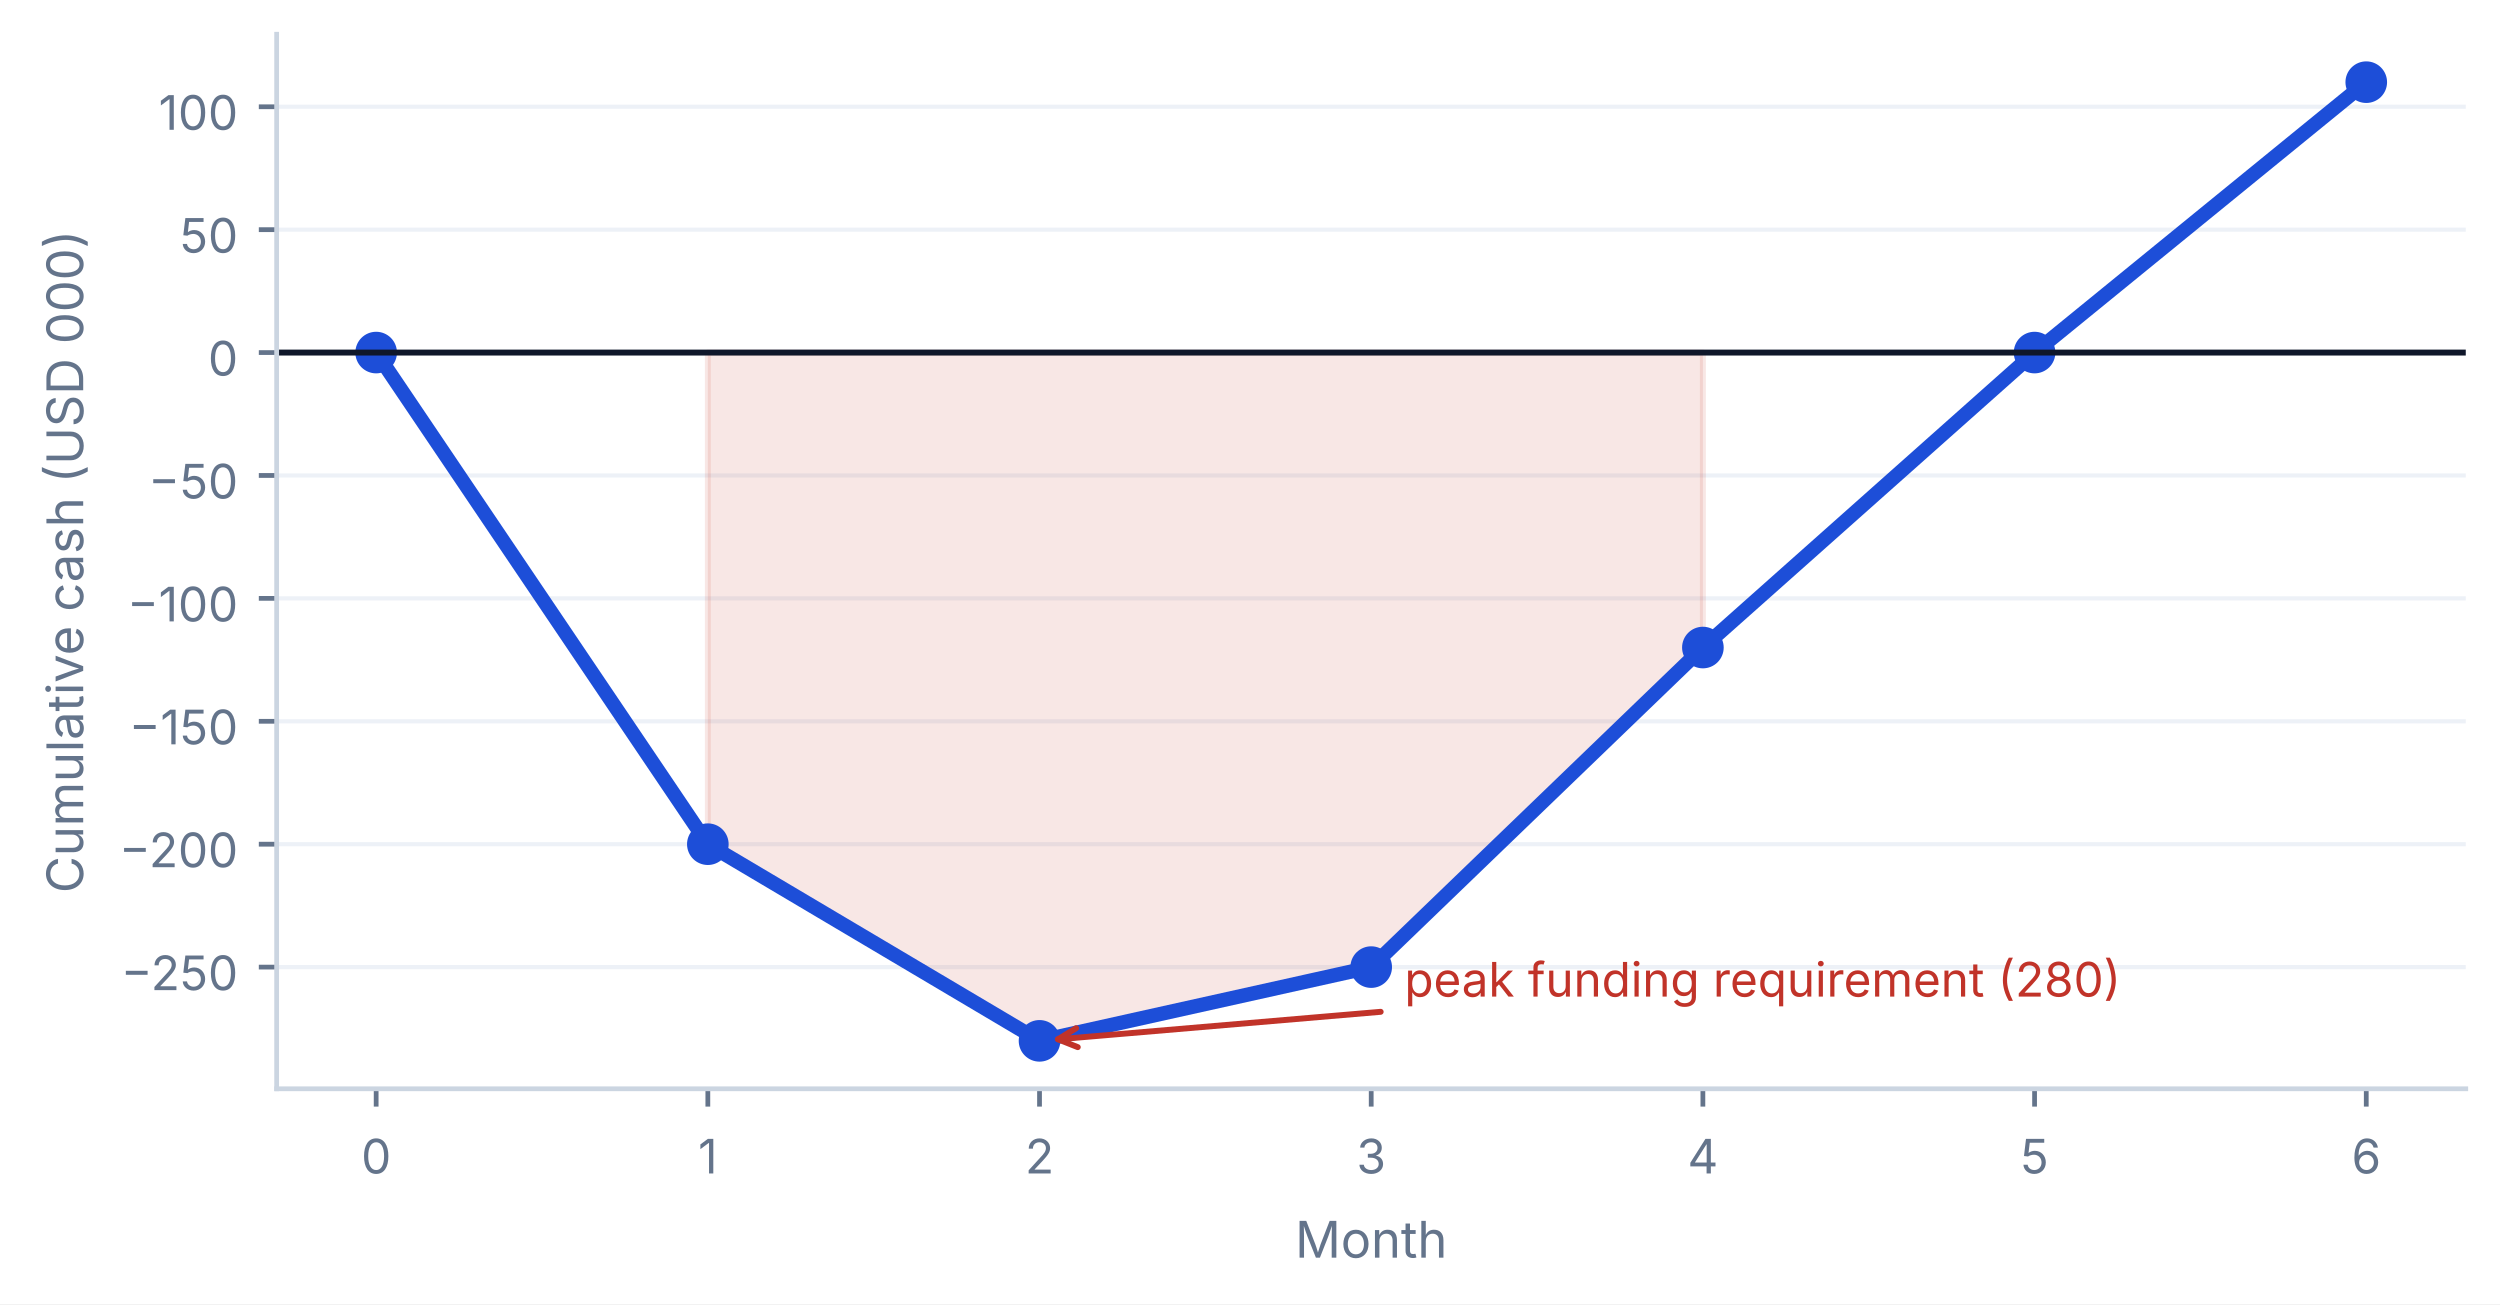
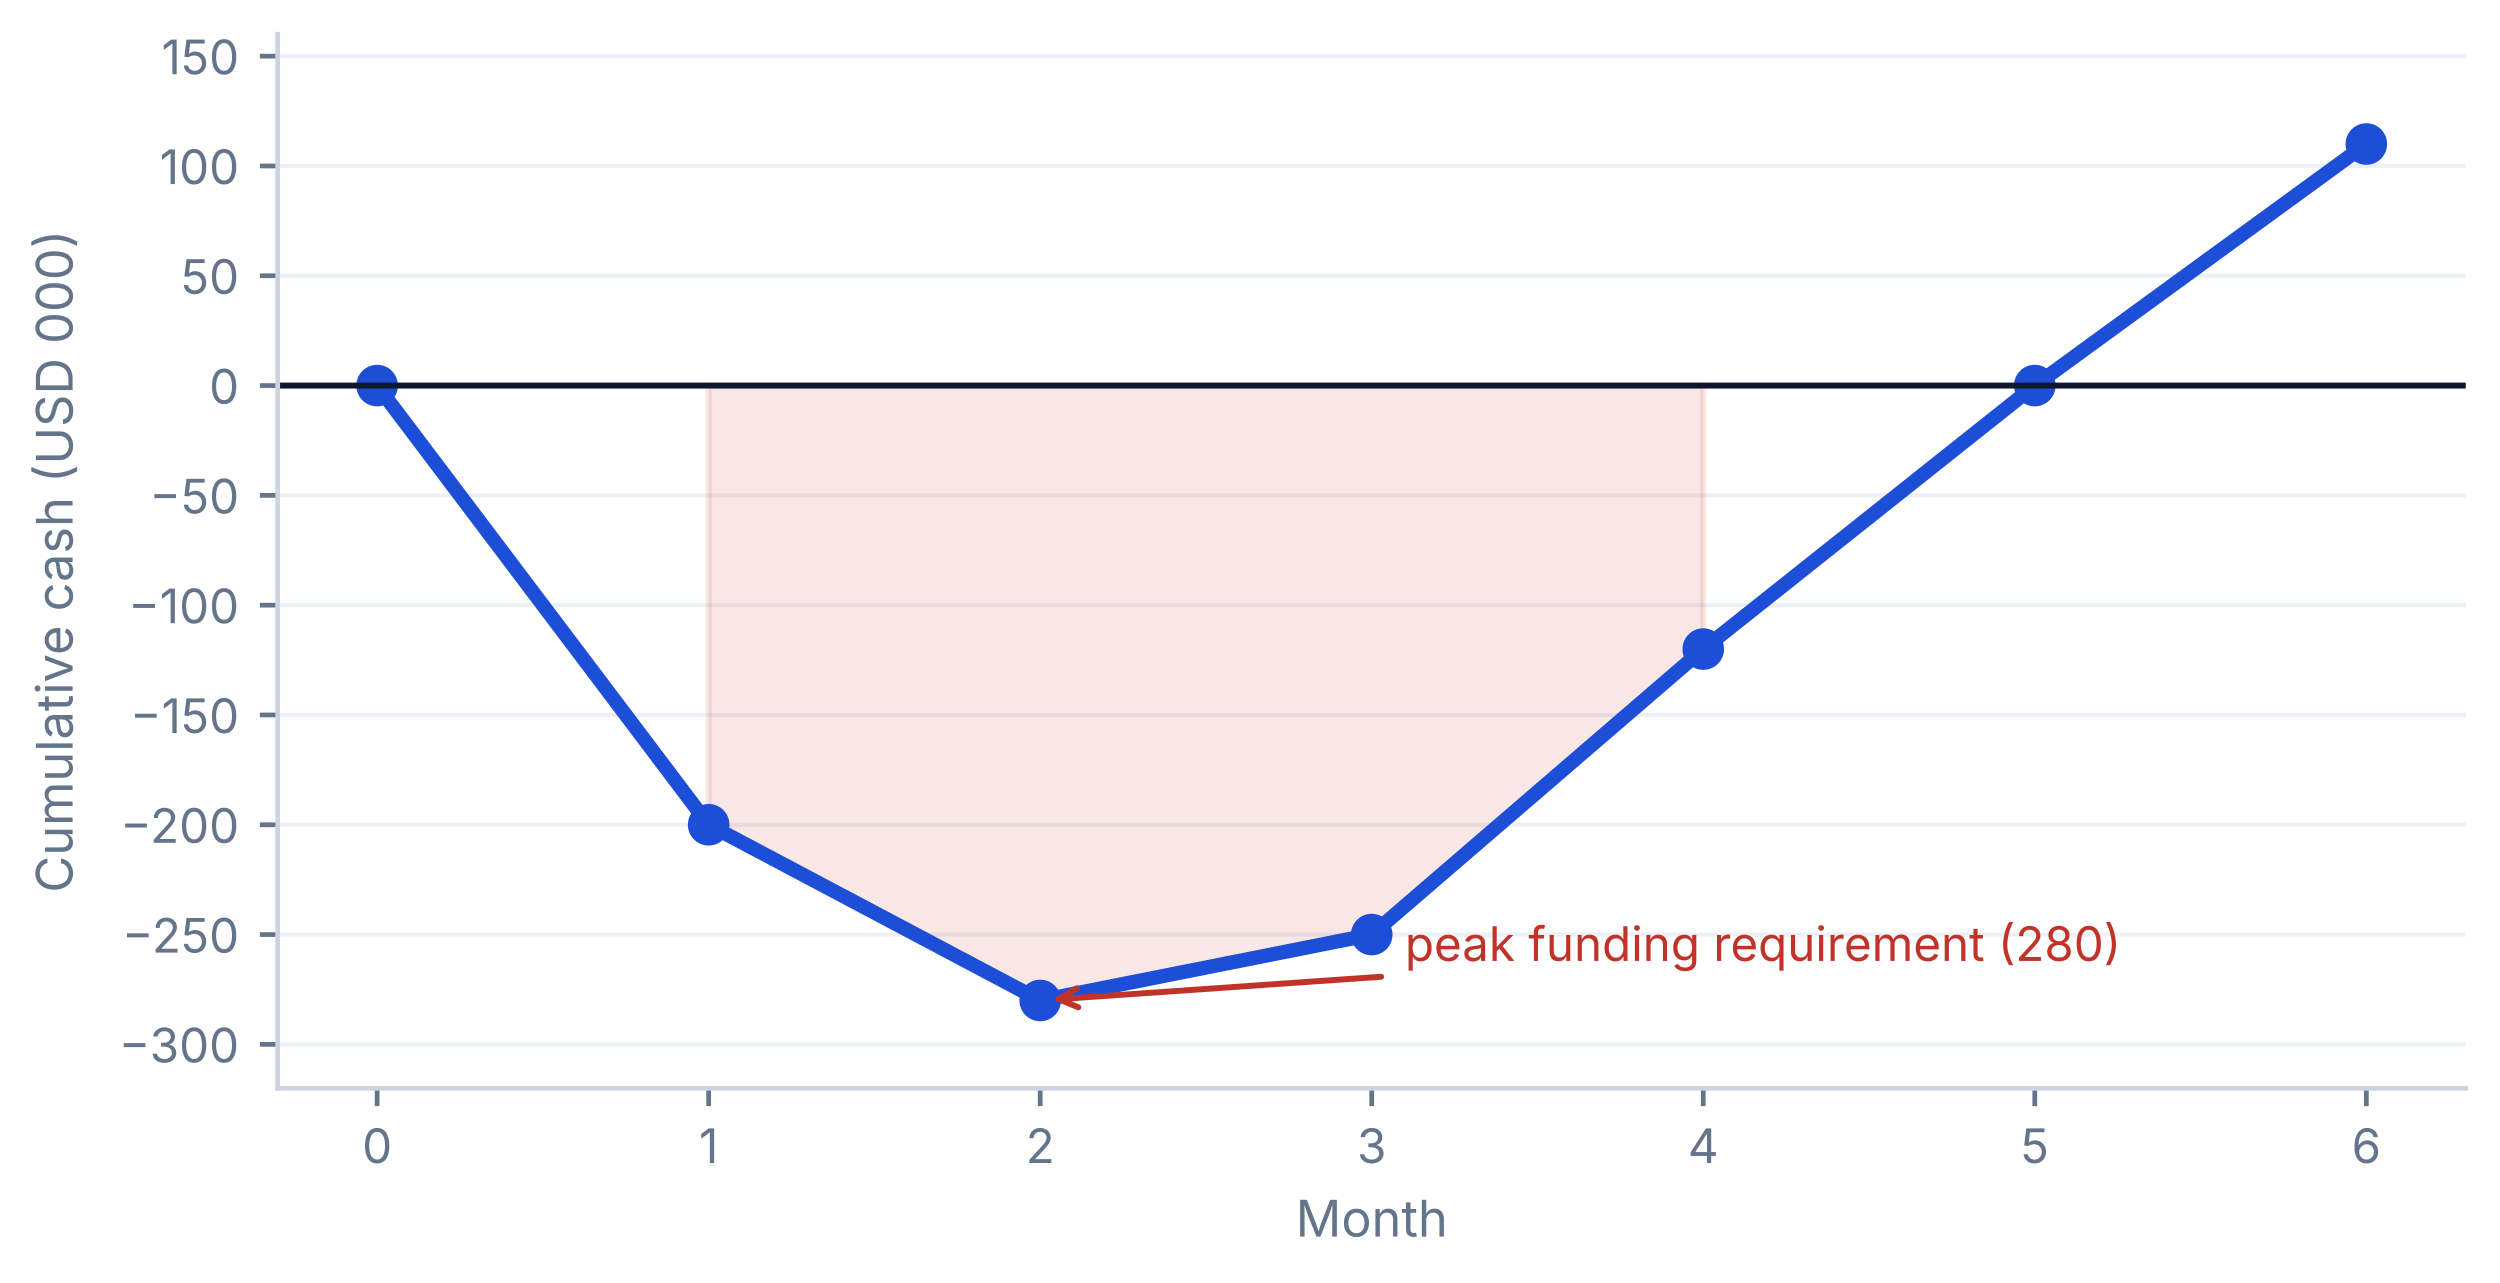
- <svg xmlns="http://www.w3.org/2000/svg" xmlns:xlink="http://www.w3.org/1999/xlink" width="420.581pt" height="219.392pt" viewBox="0 0 420.581 219.392" version="1.1">
+ <svg xmlns="http://www.w3.org/2000/svg" xmlns:xlink="http://www.w3.org/1999/xlink" width="420.774pt" height="215.929pt" viewBox="0 0 420.774 215.929" version="1.1">
  <defs>
    <style type="text/css">*{stroke-linejoin: round; stroke-linecap: butt}</style>
  </defs>
  <g id="figure_1">
    <g id="patch_1">
-       <path d="M 0 219.392  L 420.581 219.392  L 420.581 0  L 0 0  z " style="fill: #ffffff" />
+       <path d="M 0 215.929  L 420.774 215.929  L 420.774 0  L 0 0  z " style="fill: #ffffff" />
    </g>
    <g id="axes_1">
      <g id="patch_2">
-         <path d="M 46.541 183.168  L 414.821 183.168  L 414.821 5.76  L 46.541 5.76  z " style="fill: #ffffff" />
+         <path d="M 46.734 183.168  L 415.014 183.168  L 415.014 5.76  L 46.734 5.76  z " style="fill: #ffffff" />
      </g>
      <g id="matplotlib.axis_1">
        <g id="xtick_1">
          <g id="line2d_1">
            <defs>
-               <path id="md8a7351271" d="M 0 0  L 0 3  " style="stroke: #64748b; stroke-width: 0.8" />
+               <path id="m651943ce33" d="M 0 0  L 0 3  " style="stroke: #64748b; stroke-width: 0.8" />
            </defs>
            <g>
-               <use xlink:href="#md8a7351271" x="63.281" y="183.168" style="fill: #64748b; stroke: #64748b; stroke-width: 0.8" />
+               <use xlink:href="#m651943ce33" x="63.474" y="183.168" style="fill: #64748b; stroke: #64748b; stroke-width: 0.8" />
            </g>
          </g>
          <g id="text_1">
-             <text style="font-size: 8px; font-family: 'Inter', 'DejaVu Sans'; text-anchor: middle; fill: #64748b" x="63.281" y="197.418" transform="rotate(-0 63.28092 197.418)">0</text>
+             <text style="font-size: 8px; font-family: 'Inter', 'DejaVu Sans'; text-anchor: middle; fill: #64748b" x="63.474" y="195.746" transform="rotate(-0 63.47441 195.7461)">0</text>
          </g>
        </g>
        <g id="xtick_2">
          <g id="line2d_2">
            <g>
-               <use xlink:href="#md8a7351271" x="119.081" y="183.168" style="fill: #64748b; stroke: #64748b; stroke-width: 0.8" />
+               <use xlink:href="#m651943ce33" x="119.274" y="183.168" style="fill: #64748b; stroke: #64748b; stroke-width: 0.8" />
            </g>
          </g>
          <g id="text_2">
-             <text style="font-size: 8px; font-family: 'Inter', 'DejaVu Sans'; text-anchor: middle; fill: #64748b" x="119.081" y="197.418" transform="rotate(-0 119.0809 197.418)">1</text>
+             <text style="font-size: 8px; font-family: 'Inter', 'DejaVu Sans'; text-anchor: middle; fill: #64748b" x="119.274" y="195.746" transform="rotate(-0 119.2744 195.7461)">1</text>
          </g>
        </g>
        <g id="xtick_3">
          <g id="line2d_3">
            <g>
-               <use xlink:href="#md8a7351271" x="174.881" y="183.168" style="fill: #64748b; stroke: #64748b; stroke-width: 0.8" />
+               <use xlink:href="#m651943ce33" x="175.074" y="183.168" style="fill: #64748b; stroke: #64748b; stroke-width: 0.8" />
            </g>
          </g>
          <g id="text_3">
-             <text style="font-size: 8px; font-family: 'Inter', 'DejaVu Sans'; text-anchor: middle; fill: #64748b" x="174.881" y="197.418" transform="rotate(-0 174.8809 197.418)">2</text>
+             <text style="font-size: 8px; font-family: 'Inter', 'DejaVu Sans'; text-anchor: middle; fill: #64748b" x="175.074" y="195.746" transform="rotate(-0 175.0744 195.7461)">2</text>
          </g>
        </g>
        <g id="xtick_4">
          <g id="line2d_4">
            <g>
-               <use xlink:href="#md8a7351271" x="230.681" y="183.168" style="fill: #64748b; stroke: #64748b; stroke-width: 0.8" />
+               <use xlink:href="#m651943ce33" x="230.874" y="183.168" style="fill: #64748b; stroke: #64748b; stroke-width: 0.8" />
            </g>
          </g>
          <g id="text_4">
-             <text style="font-size: 8px; font-family: 'Inter', 'DejaVu Sans'; text-anchor: middle; fill: #64748b" x="230.681" y="197.418" transform="rotate(-0 230.6809 197.418)">3</text>
+             <text style="font-size: 8px; font-family: 'Inter', 'DejaVu Sans'; text-anchor: middle; fill: #64748b" x="230.874" y="195.746" transform="rotate(-0 230.8744 195.7461)">3</text>
          </g>
        </g>
        <g id="xtick_5">
          <g id="line2d_5">
            <g>
-               <use xlink:href="#md8a7351271" x="286.481" y="183.168" style="fill: #64748b; stroke: #64748b; stroke-width: 0.8" />
+               <use xlink:href="#m651943ce33" x="286.674" y="183.168" style="fill: #64748b; stroke: #64748b; stroke-width: 0.8" />
            </g>
          </g>
          <g id="text_5">
-             <text style="font-size: 8px; font-family: 'Inter', 'DejaVu Sans'; text-anchor: middle; fill: #64748b" x="286.481" y="197.418" transform="rotate(-0 286.4809 197.418)">4</text>
+             <text style="font-size: 8px; font-family: 'Inter', 'DejaVu Sans'; text-anchor: middle; fill: #64748b" x="286.674" y="195.746" transform="rotate(-0 286.6744 195.7461)">4</text>
          </g>
        </g>
        <g id="xtick_6">
          <g id="line2d_6">
            <g>
-               <use xlink:href="#md8a7351271" x="342.281" y="183.168" style="fill: #64748b; stroke: #64748b; stroke-width: 0.8" />
+               <use xlink:href="#m651943ce33" x="342.474" y="183.168" style="fill: #64748b; stroke: #64748b; stroke-width: 0.8" />
            </g>
          </g>
          <g id="text_6">
-             <text style="font-size: 8px; font-family: 'Inter', 'DejaVu Sans'; text-anchor: middle; fill: #64748b" x="342.281" y="197.418" transform="rotate(-0 342.2809 197.418)">5</text>
+             <text style="font-size: 8px; font-family: 'Inter', 'DejaVu Sans'; text-anchor: middle; fill: #64748b" x="342.474" y="195.746" transform="rotate(-0 342.4744 195.7461)">5</text>
          </g>
        </g>
        <g id="xtick_7">
          <g id="line2d_7">
            <g>
-               <use xlink:href="#md8a7351271" x="398.081" y="183.168" style="fill: #64748b; stroke: #64748b; stroke-width: 0.8" />
+               <use xlink:href="#m651943ce33" x="398.274" y="183.168" style="fill: #64748b; stroke: #64748b; stroke-width: 0.8" />
            </g>
          </g>
          <g id="text_7">
-             <text style="font-size: 8px; font-family: 'Inter', 'DejaVu Sans'; text-anchor: middle; fill: #64748b" x="398.081" y="197.418" transform="rotate(-0 398.0809 197.418)">6</text>
+             <text style="font-size: 8px; font-family: 'Inter', 'DejaVu Sans'; text-anchor: middle; fill: #64748b" x="398.274" y="195.746" transform="rotate(-0 398.2744 195.7461)">6</text>
          </g>
        </g>
        <g id="text_8">
-           <text style="font-size: 8.5px; font-family: 'Inter', 'DejaVu Sans'; text-anchor: middle; fill: #64748b" x="230.681" y="211.582" transform="rotate(-0 230.6809 211.5821)">Month</text>
+           <text style="font-size: 8.5px; font-family: 'Inter', 'DejaVu Sans'; text-anchor: middle; fill: #64748b" x="230.874" y="208.127" transform="rotate(-0 230.8744 208.1267)">Month</text>
        </g>
      </g>
      <g id="matplotlib.axis_2">
        <g id="ytick_1">
          <g id="line2d_8">
-             <path d="M 46.541 162.698  L 414.821 162.698  " clip-path="url(#p7a08e64cab)" style="fill: none; stroke: #edf1f7; stroke-width: 0.7; stroke-linecap: round" />
+             <path d="M 46.734 175.776  L 415.014 175.776  " clip-path="url(#pe0e1d9bba1)" style="fill: none; stroke: #edf1f7; stroke-width: 0.7; stroke-linecap: round" />
          </g>
          <g id="line2d_9">
            <defs>
-               <path id="ma8d9bd9f92" d="M 0 0  L -3 0  " style="stroke: #64748b; stroke-width: 0.8" />
+               <path id="m2f01b44a3e" d="M 0 0  L -3 0  " style="stroke: #64748b; stroke-width: 0.8" />
            </defs>
            <g>
-               <use xlink:href="#ma8d9bd9f92" x="46.541" y="162.698" style="fill: #64748b; stroke: #64748b; stroke-width: 0.8" />
+               <use xlink:href="#m2f01b44a3e" x="46.734" y="175.776" style="fill: #64748b; stroke: #64748b; stroke-width: 0.8" />
            </g>
          </g>
          <g id="text_9">
-             <text style="font-size: 8px; font-family: 'Inter', 'DejaVu Sans'; text-anchor: end; fill: #64748b" x="40.041" y="166.573" transform="rotate(-0 40.04092 166.5728)">−250</text>
+             <text style="font-size: 8px; font-family: 'Inter', 'DejaVu Sans'; text-anchor: end; fill: #64748b" x="40.234" y="178.815" transform="rotate(-0 40.23441 178.8151)">−300</text>
          </g>
        </g>
        <g id="ytick_2">
          <g id="line2d_10">
-             <path d="M 46.541 142.021  L 414.821 142.021  " clip-path="url(#p7a08e64cab)" style="fill: none; stroke: #edf1f7; stroke-width: 0.7; stroke-linecap: round" />
+             <path d="M 46.734 157.296  L 415.014 157.296  " clip-path="url(#pe0e1d9bba1)" style="fill: none; stroke: #edf1f7; stroke-width: 0.7; stroke-linecap: round" />
          </g>
          <g id="line2d_11">
            <g>
-               <use xlink:href="#ma8d9bd9f92" x="46.541" y="142.021" style="fill: #64748b; stroke: #64748b; stroke-width: 0.8" />
+               <use xlink:href="#m2f01b44a3e" x="46.734" y="157.296" style="fill: #64748b; stroke: #64748b; stroke-width: 0.8" />
            </g>
          </g>
          <g id="text_10">
-             <text style="font-size: 8px; font-family: 'Inter', 'DejaVu Sans'; text-anchor: end; fill: #64748b" x="40.041" y="145.896" transform="rotate(-0 40.04092 145.8959)">−200</text>
+             <text style="font-size: 8px; font-family: 'Inter', 'DejaVu Sans'; text-anchor: end; fill: #64748b" x="40.234" y="160.335" transform="rotate(-0 40.23441 160.3351)">−250</text>
          </g>
        </g>
        <g id="ytick_3">
          <g id="line2d_12">
-             <path d="M 46.541 121.344  L 414.821 121.344  " clip-path="url(#p7a08e64cab)" style="fill: none; stroke: #edf1f7; stroke-width: 0.7; stroke-linecap: round" />
+             <path d="M 46.734 138.816  L 415.014 138.816  " clip-path="url(#pe0e1d9bba1)" style="fill: none; stroke: #edf1f7; stroke-width: 0.7; stroke-linecap: round" />
          </g>
          <g id="line2d_13">
            <g>
-               <use xlink:href="#ma8d9bd9f92" x="46.541" y="121.344" style="fill: #64748b; stroke: #64748b; stroke-width: 0.8" />
+               <use xlink:href="#m2f01b44a3e" x="46.734" y="138.816" style="fill: #64748b; stroke: #64748b; stroke-width: 0.8" />
            </g>
          </g>
          <g id="text_11">
-             <text style="font-size: 8px; font-family: 'Inter', 'DejaVu Sans'; text-anchor: end; fill: #64748b" x="40.041" y="125.219" transform="rotate(-0 40.04092 125.219)">−150</text>
+             <text style="font-size: 8px; font-family: 'Inter', 'DejaVu Sans'; text-anchor: end; fill: #64748b" x="40.234" y="141.855" transform="rotate(-0 40.23441 141.8551)">−200</text>
          </g>
        </g>
        <g id="ytick_4">
          <g id="line2d_14">
-             <path d="M 46.541 100.667  L 414.821 100.667  " clip-path="url(#p7a08e64cab)" style="fill: none; stroke: #edf1f7; stroke-width: 0.7; stroke-linecap: round" />
+             <path d="M 46.734 120.336  L 415.014 120.336  " clip-path="url(#pe0e1d9bba1)" style="fill: none; stroke: #edf1f7; stroke-width: 0.7; stroke-linecap: round" />
          </g>
          <g id="line2d_15">
            <g>
-               <use xlink:href="#ma8d9bd9f92" x="46.541" y="100.667" style="fill: #64748b; stroke: #64748b; stroke-width: 0.8" />
+               <use xlink:href="#m2f01b44a3e" x="46.734" y="120.336" style="fill: #64748b; stroke: #64748b; stroke-width: 0.8" />
            </g>
          </g>
          <g id="text_12">
-             <text style="font-size: 8px; font-family: 'Inter', 'DejaVu Sans'; text-anchor: end; fill: #64748b" x="40.041" y="104.542" transform="rotate(-0 40.04092 104.5421)">−100</text>
+             <text style="font-size: 8px; font-family: 'Inter', 'DejaVu Sans'; text-anchor: end; fill: #64748b" x="40.234" y="123.375" transform="rotate(-0 40.23441 123.3751)">−150</text>
          </g>
        </g>
        <g id="ytick_5">
          <g id="line2d_16">
-             <path d="M 46.541 79.99  L 414.821 79.99  " clip-path="url(#p7a08e64cab)" style="fill: none; stroke: #edf1f7; stroke-width: 0.7; stroke-linecap: round" />
+             <path d="M 46.734 101.856  L 415.014 101.856  " clip-path="url(#pe0e1d9bba1)" style="fill: none; stroke: #edf1f7; stroke-width: 0.7; stroke-linecap: round" />
          </g>
          <g id="line2d_17">
            <g>
-               <use xlink:href="#ma8d9bd9f92" x="46.541" y="79.99" style="fill: #64748b; stroke: #64748b; stroke-width: 0.8" />
+               <use xlink:href="#m2f01b44a3e" x="46.734" y="101.856" style="fill: #64748b; stroke: #64748b; stroke-width: 0.8" />
            </g>
          </g>
          <g id="text_13">
-             <text style="font-size: 8px; font-family: 'Inter', 'DejaVu Sans'; text-anchor: end; fill: #64748b" x="40.041" y="83.865" transform="rotate(-0 40.04092 83.86515)">−50</text>
+             <text style="font-size: 8px; font-family: 'Inter', 'DejaVu Sans'; text-anchor: end; fill: #64748b" x="40.234" y="104.895" transform="rotate(-0 40.23441 104.8951)">−100</text>
          </g>
        </g>
        <g id="ytick_6">
          <g id="line2d_18">
-             <path d="M 46.541 59.313  L 414.821 59.313  " clip-path="url(#p7a08e64cab)" style="fill: none; stroke: #edf1f7; stroke-width: 0.7; stroke-linecap: round" />
+             <path d="M 46.734 83.376  L 415.014 83.376  " clip-path="url(#pe0e1d9bba1)" style="fill: none; stroke: #edf1f7; stroke-width: 0.7; stroke-linecap: round" />
          </g>
          <g id="line2d_19">
            <g>
-               <use xlink:href="#ma8d9bd9f92" x="46.541" y="59.313" style="fill: #64748b; stroke: #64748b; stroke-width: 0.8" />
+               <use xlink:href="#m2f01b44a3e" x="46.734" y="83.376" style="fill: #64748b; stroke: #64748b; stroke-width: 0.8" />
            </g>
          </g>
          <g id="text_14">
-             <text style="font-size: 8px; font-family: 'Inter', 'DejaVu Sans'; text-anchor: end; fill: #64748b" x="40.041" y="63.188" transform="rotate(-0 40.04092 63.18823)">0</text>
+             <text style="font-size: 8px; font-family: 'Inter', 'DejaVu Sans'; text-anchor: end; fill: #64748b" x="40.234" y="86.415" transform="rotate(-0 40.23441 86.41506)">−50</text>
          </g>
        </g>
        <g id="ytick_7">
          <g id="line2d_20">
-             <path d="M 46.541 38.636  L 414.821 38.636  " clip-path="url(#p7a08e64cab)" style="fill: none; stroke: #edf1f7; stroke-width: 0.7; stroke-linecap: round" />
+             <path d="M 46.734 64.896  L 415.014 64.896  " clip-path="url(#pe0e1d9bba1)" style="fill: none; stroke: #edf1f7; stroke-width: 0.7; stroke-linecap: round" />
          </g>
          <g id="line2d_21">
            <g>
-               <use xlink:href="#ma8d9bd9f92" x="46.541" y="38.636" style="fill: #64748b; stroke: #64748b; stroke-width: 0.8" />
+               <use xlink:href="#m2f01b44a3e" x="46.734" y="64.896" style="fill: #64748b; stroke: #64748b; stroke-width: 0.8" />
            </g>
          </g>
          <g id="text_15">
-             <text style="font-size: 8px; font-family: 'Inter', 'DejaVu Sans'; text-anchor: end; fill: #64748b" x="40.041" y="42.511" transform="rotate(-0 40.04092 42.51131)">50</text>
+             <text style="font-size: 8px; font-family: 'Inter', 'DejaVu Sans'; text-anchor: end; fill: #64748b" x="40.234" y="67.935" transform="rotate(-0 40.23441 67.93506)">0</text>
          </g>
        </g>
        <g id="ytick_8">
          <g id="line2d_22">
-             <path d="M 46.541 17.959  L 414.821 17.959  " clip-path="url(#p7a08e64cab)" style="fill: none; stroke: #edf1f7; stroke-width: 0.7; stroke-linecap: round" />
+             <path d="M 46.734 46.416  L 415.014 46.416  " clip-path="url(#pe0e1d9bba1)" style="fill: none; stroke: #edf1f7; stroke-width: 0.7; stroke-linecap: round" />
          </g>
          <g id="line2d_23">
            <g>
-               <use xlink:href="#ma8d9bd9f92" x="46.541" y="17.959" style="fill: #64748b; stroke: #64748b; stroke-width: 0.8" />
+               <use xlink:href="#m2f01b44a3e" x="46.734" y="46.416" style="fill: #64748b; stroke: #64748b; stroke-width: 0.8" />
            </g>
          </g>
          <g id="text_16">
-             <text style="font-size: 8px; font-family: 'Inter', 'DejaVu Sans'; text-anchor: end; fill: #64748b" x="40.041" y="21.834" transform="rotate(-0 40.04092 21.83439)">100</text>
-           </g>
-         </g>
-         <g id="text_17">
-           <text style="font-size: 8.5px; font-family: 'Inter', 'DejaVu Sans'; text-anchor: middle; fill: #64748b" x="13.994" y="94.464" transform="rotate(-90 13.99437 94.464)">Cumulative cash (USD 000)</text>
+             <text style="font-size: 8px; font-family: 'Inter', 'DejaVu Sans'; text-anchor: end; fill: #64748b" x="40.234" y="49.455" transform="rotate(-0 40.23441 49.45506)">50</text>
+           </g>
+         </g>
+         <g id="ytick_9">
+           <g id="line2d_24">
+             <path d="M 46.734 27.936  L 415.014 27.936  " clip-path="url(#pe0e1d9bba1)" style="fill: none; stroke: #edf1f7; stroke-width: 0.7; stroke-linecap: round" />
+           </g>
+           <g id="line2d_25">
+             <g>
+               <use xlink:href="#m2f01b44a3e" x="46.734" y="27.936" style="fill: #64748b; stroke: #64748b; stroke-width: 0.8" />
+             </g>
+           </g>
+           <g id="text_17">
+             <text style="font-size: 8px; font-family: 'Inter', 'DejaVu Sans'; text-anchor: end; fill: #64748b" x="40.234" y="30.975" transform="rotate(-0 40.23441 30.97506)">100</text>
+           </g>
+         </g>
+         <g id="ytick_10">
+           <g id="line2d_26">
+             <path d="M 46.734 9.456  L 415.014 9.456  " clip-path="url(#pe0e1d9bba1)" style="fill: none; stroke: #edf1f7; stroke-width: 0.7; stroke-linecap: round" />
+           </g>
+           <g id="line2d_27">
+             <g>
+               <use xlink:href="#m2f01b44a3e" x="46.734" y="9.456" style="fill: #64748b; stroke: #64748b; stroke-width: 0.8" />
+             </g>
+           </g>
+           <g id="text_18">
+             <text style="font-size: 8px; font-family: 'Inter', 'DejaVu Sans'; text-anchor: end; fill: #64748b" x="40.234" y="12.495" transform="rotate(-0 40.23441 12.49506)">150</text>
+           </g>
+         </g>
+         <g id="text_19">
+           <text style="font-size: 8.5px; font-family: 'Inter', 'DejaVu Sans'; text-anchor: middle; fill: #64748b" x="12.219" y="94.464" transform="rotate(-90 12.21867 94.464)">Cumulative cash (USD 000)</text>
        </g>
      </g>
      <g id="FillBetweenPolyCollection_1">
        <defs>
-           <path id="mdfb052c24d" d="M 119.081 -160.079  L 119.081 -77.371  L 174.881 -44.288  L 230.681 -56.695  L 286.481 -110.455  L 286.481 -160.079  L 286.481 -160.079  L 230.681 -160.079  L 174.881 -160.079  L 119.081 -160.079  z " style="stroke: #c13329; stroke-opacity: 0.12" />
+           <path id="m7e0a6a7af3" d="M 119.274 -151.033  L 119.274 -77.113  L 175.074 -47.545  L 230.874 -58.633  L 286.674 -106.681  L 286.674 -151.033  L 286.674 -151.033  L 230.874 -151.033  L 175.074 -151.033  L 119.274 -151.033  z " style="stroke: #c13329; stroke-opacity: 0.12" />
        </defs>
-         <g clip-path="url(#p7a08e64cab)">
-           <use xlink:href="#mdfb052c24d" x="0" y="219.392" style="fill: #c13329; fill-opacity: 0.12; stroke: #c13329; stroke-opacity: 0.12" />
-         </g>
-       </g>
-       <g id="line2d_24">
-         <path d="M 63.281 59.313  L 119.081 142.021  L 174.881 175.104  L 230.681 162.698  L 286.481 108.938  L 342.281 59.313  L 398.081 13.824  " clip-path="url(#p7a08e64cab)" style="fill: none; stroke: #1d4ed8; stroke-width: 2.4; stroke-linecap: round" />
+         <g clip-path="url(#pe0e1d9bba1)">
+           <use xlink:href="#m7e0a6a7af3" x="0" y="215.929" style="fill: #c13329; fill-opacity: 0.12; stroke: #c13329; stroke-opacity: 0.12" />
+         </g>
+       </g>
+       <g id="line2d_28">
+         <path d="M 63.474 64.896  L 119.274 138.816  L 175.074 168.384  L 230.874 157.296  L 286.674 109.248  L 342.474 64.896  L 398.274 24.24  " clip-path="url(#pe0e1d9bba1)" style="fill: none; stroke: #1d4ed8; stroke-width: 2.4; stroke-linecap: round" />
        <defs>
-           <path id="mfbd8db9207" d="M 0 3  C 0.796 3 1.559 2.684 2.121 2.121  C 2.684 1.559 3 0.796 3 0  C 3 -0.796 2.684 -1.559 2.121 -2.121  C 1.559 -2.684 0.796 -3 0 -3  C -0.796 -3 -1.559 -2.684 -2.121 -2.121  C -2.684 -1.559 -3 -0.796 -3 0  C -3 0.796 -2.684 1.559 -2.121 2.121  C -1.559 2.684 -0.796 3 0 3  z " style="stroke: #1d4ed8" />
+           <path id="m8ba6cd10ca" d="M 0 3  C 0.796 3 1.559 2.684 2.121 2.121  C 2.684 1.559 3 0.796 3 0  C 3 -0.796 2.684 -1.559 2.121 -2.121  C 1.559 -2.684 0.796 -3 0 -3  C -0.796 -3 -1.559 -2.684 -2.121 -2.121  C -2.684 -1.559 -3 -0.796 -3 0  C -3 0.796 -2.684 1.559 -2.121 2.121  C -1.559 2.684 -0.796 3 0 3  z " style="stroke: #1d4ed8" />
        </defs>
-         <g clip-path="url(#p7a08e64cab)">
-           <use xlink:href="#mfbd8db9207" x="63.281" y="59.313" style="fill: #1d4ed8; stroke: #1d4ed8" />
-           <use xlink:href="#mfbd8db9207" x="119.081" y="142.021" style="fill: #1d4ed8; stroke: #1d4ed8" />
-           <use xlink:href="#mfbd8db9207" x="174.881" y="175.104" style="fill: #1d4ed8; stroke: #1d4ed8" />
-           <use xlink:href="#mfbd8db9207" x="230.681" y="162.698" style="fill: #1d4ed8; stroke: #1d4ed8" />
-           <use xlink:href="#mfbd8db9207" x="286.481" y="108.938" style="fill: #1d4ed8; stroke: #1d4ed8" />
-           <use xlink:href="#mfbd8db9207" x="342.281" y="59.313" style="fill: #1d4ed8; stroke: #1d4ed8" />
-           <use xlink:href="#mfbd8db9207" x="398.081" y="13.824" style="fill: #1d4ed8; stroke: #1d4ed8" />
-         </g>
-       </g>
-       <g id="line2d_25">
-         <path d="M 46.541 59.313  L 414.821 59.313  " clip-path="url(#p7a08e64cab)" style="fill: none; stroke: #0f172a; stroke-linecap: round" />
+         <g clip-path="url(#pe0e1d9bba1)">
+           <use xlink:href="#m8ba6cd10ca" x="63.474" y="64.896" style="fill: #1d4ed8; stroke: #1d4ed8" />
+           <use xlink:href="#m8ba6cd10ca" x="119.274" y="138.816" style="fill: #1d4ed8; stroke: #1d4ed8" />
+           <use xlink:href="#m8ba6cd10ca" x="175.074" y="168.384" style="fill: #1d4ed8; stroke: #1d4ed8" />
+           <use xlink:href="#m8ba6cd10ca" x="230.874" y="157.296" style="fill: #1d4ed8; stroke: #1d4ed8" />
+           <use xlink:href="#m8ba6cd10ca" x="286.674" y="109.248" style="fill: #1d4ed8; stroke: #1d4ed8" />
+           <use xlink:href="#m8ba6cd10ca" x="342.474" y="64.896" style="fill: #1d4ed8; stroke: #1d4ed8" />
+           <use xlink:href="#m8ba6cd10ca" x="398.274" y="24.24" style="fill: #1d4ed8; stroke: #1d4ed8" />
+         </g>
+       </g>
+       <g id="line2d_29">
+         <path d="M 46.734 64.896  L 415.014 64.896  " clip-path="url(#pe0e1d9bba1)" style="fill: none; stroke: #0f172a; stroke-linecap: round" />
      </g>
      <g id="patch_3">
-         <path d="M 46.541 183.168  L 46.541 5.76  " style="fill: none; stroke: #cbd5e1; stroke-width: 0.8; stroke-linejoin: miter; stroke-linecap: square" />
+         <path d="M 46.734 183.168  L 46.734 5.76  " style="fill: none; stroke: #cbd5e1; stroke-width: 0.8; stroke-linejoin: miter; stroke-linecap: square" />
      </g>
      <g id="patch_4">
-         <path d="M 46.541 183.168  L 414.821 183.168  " style="fill: none; stroke: #cbd5e1; stroke-width: 0.8; stroke-linejoin: miter; stroke-linecap: square" />
+         <path d="M 46.734 183.168  L 415.014 183.168  " style="fill: none; stroke: #cbd5e1; stroke-width: 0.8; stroke-linejoin: miter; stroke-linecap: square" />
      </g>
      <g id="patch_5">
-         <path d="M 232.271 170.219  Q 204.573 172.577 177.988 174.84  " style="fill: none; stroke: #c13329; stroke-linecap: round" />
-         <path d="M 181.312 176.162  L 177.988 174.84  L 181.041 172.974  " style="fill: none; stroke: #c13329; stroke-linecap: round" />
-       </g>
-       <g id="text_18">
-         <text style="font-size: 8px; font-family: 'Inter', 'DejaVu Sans'; text-anchor: start; fill: #c13329" x="236.261" y="167.66" transform="rotate(-0 236.2609 167.6603)">peak funding requirement (280)</text>
+         <path d="M 232.456 164.395  Q 204.762 166.32 178.183 168.168  " style="fill: none; stroke: #c13329; stroke-linecap: round" />
+         <path d="M 181.486 169.542  L 178.183 168.168  L 181.264 166.35  " style="fill: none; stroke: #c13329; stroke-linecap: round" />
+       </g>
+       <g id="text_20">
+         <text style="font-size: 8px; font-family: 'Inter', 'DejaVu Sans'; text-anchor: start; fill: #c13329" x="236.454" y="161.731" transform="rotate(-0 236.4544 161.7312)">peak funding requirement (280)</text>
      </g>
    </g>
  </g>
  <defs>
-     <clipPath id="p7a08e64cab">
-       <rect x="46.541" y="5.76" width="368.28" height="177.408" />
+     <clipPath id="pe0e1d9bba1">
+       <rect x="46.734" y="5.76" width="368.28" height="177.408" />
    </clipPath>
  </defs>
</svg>
